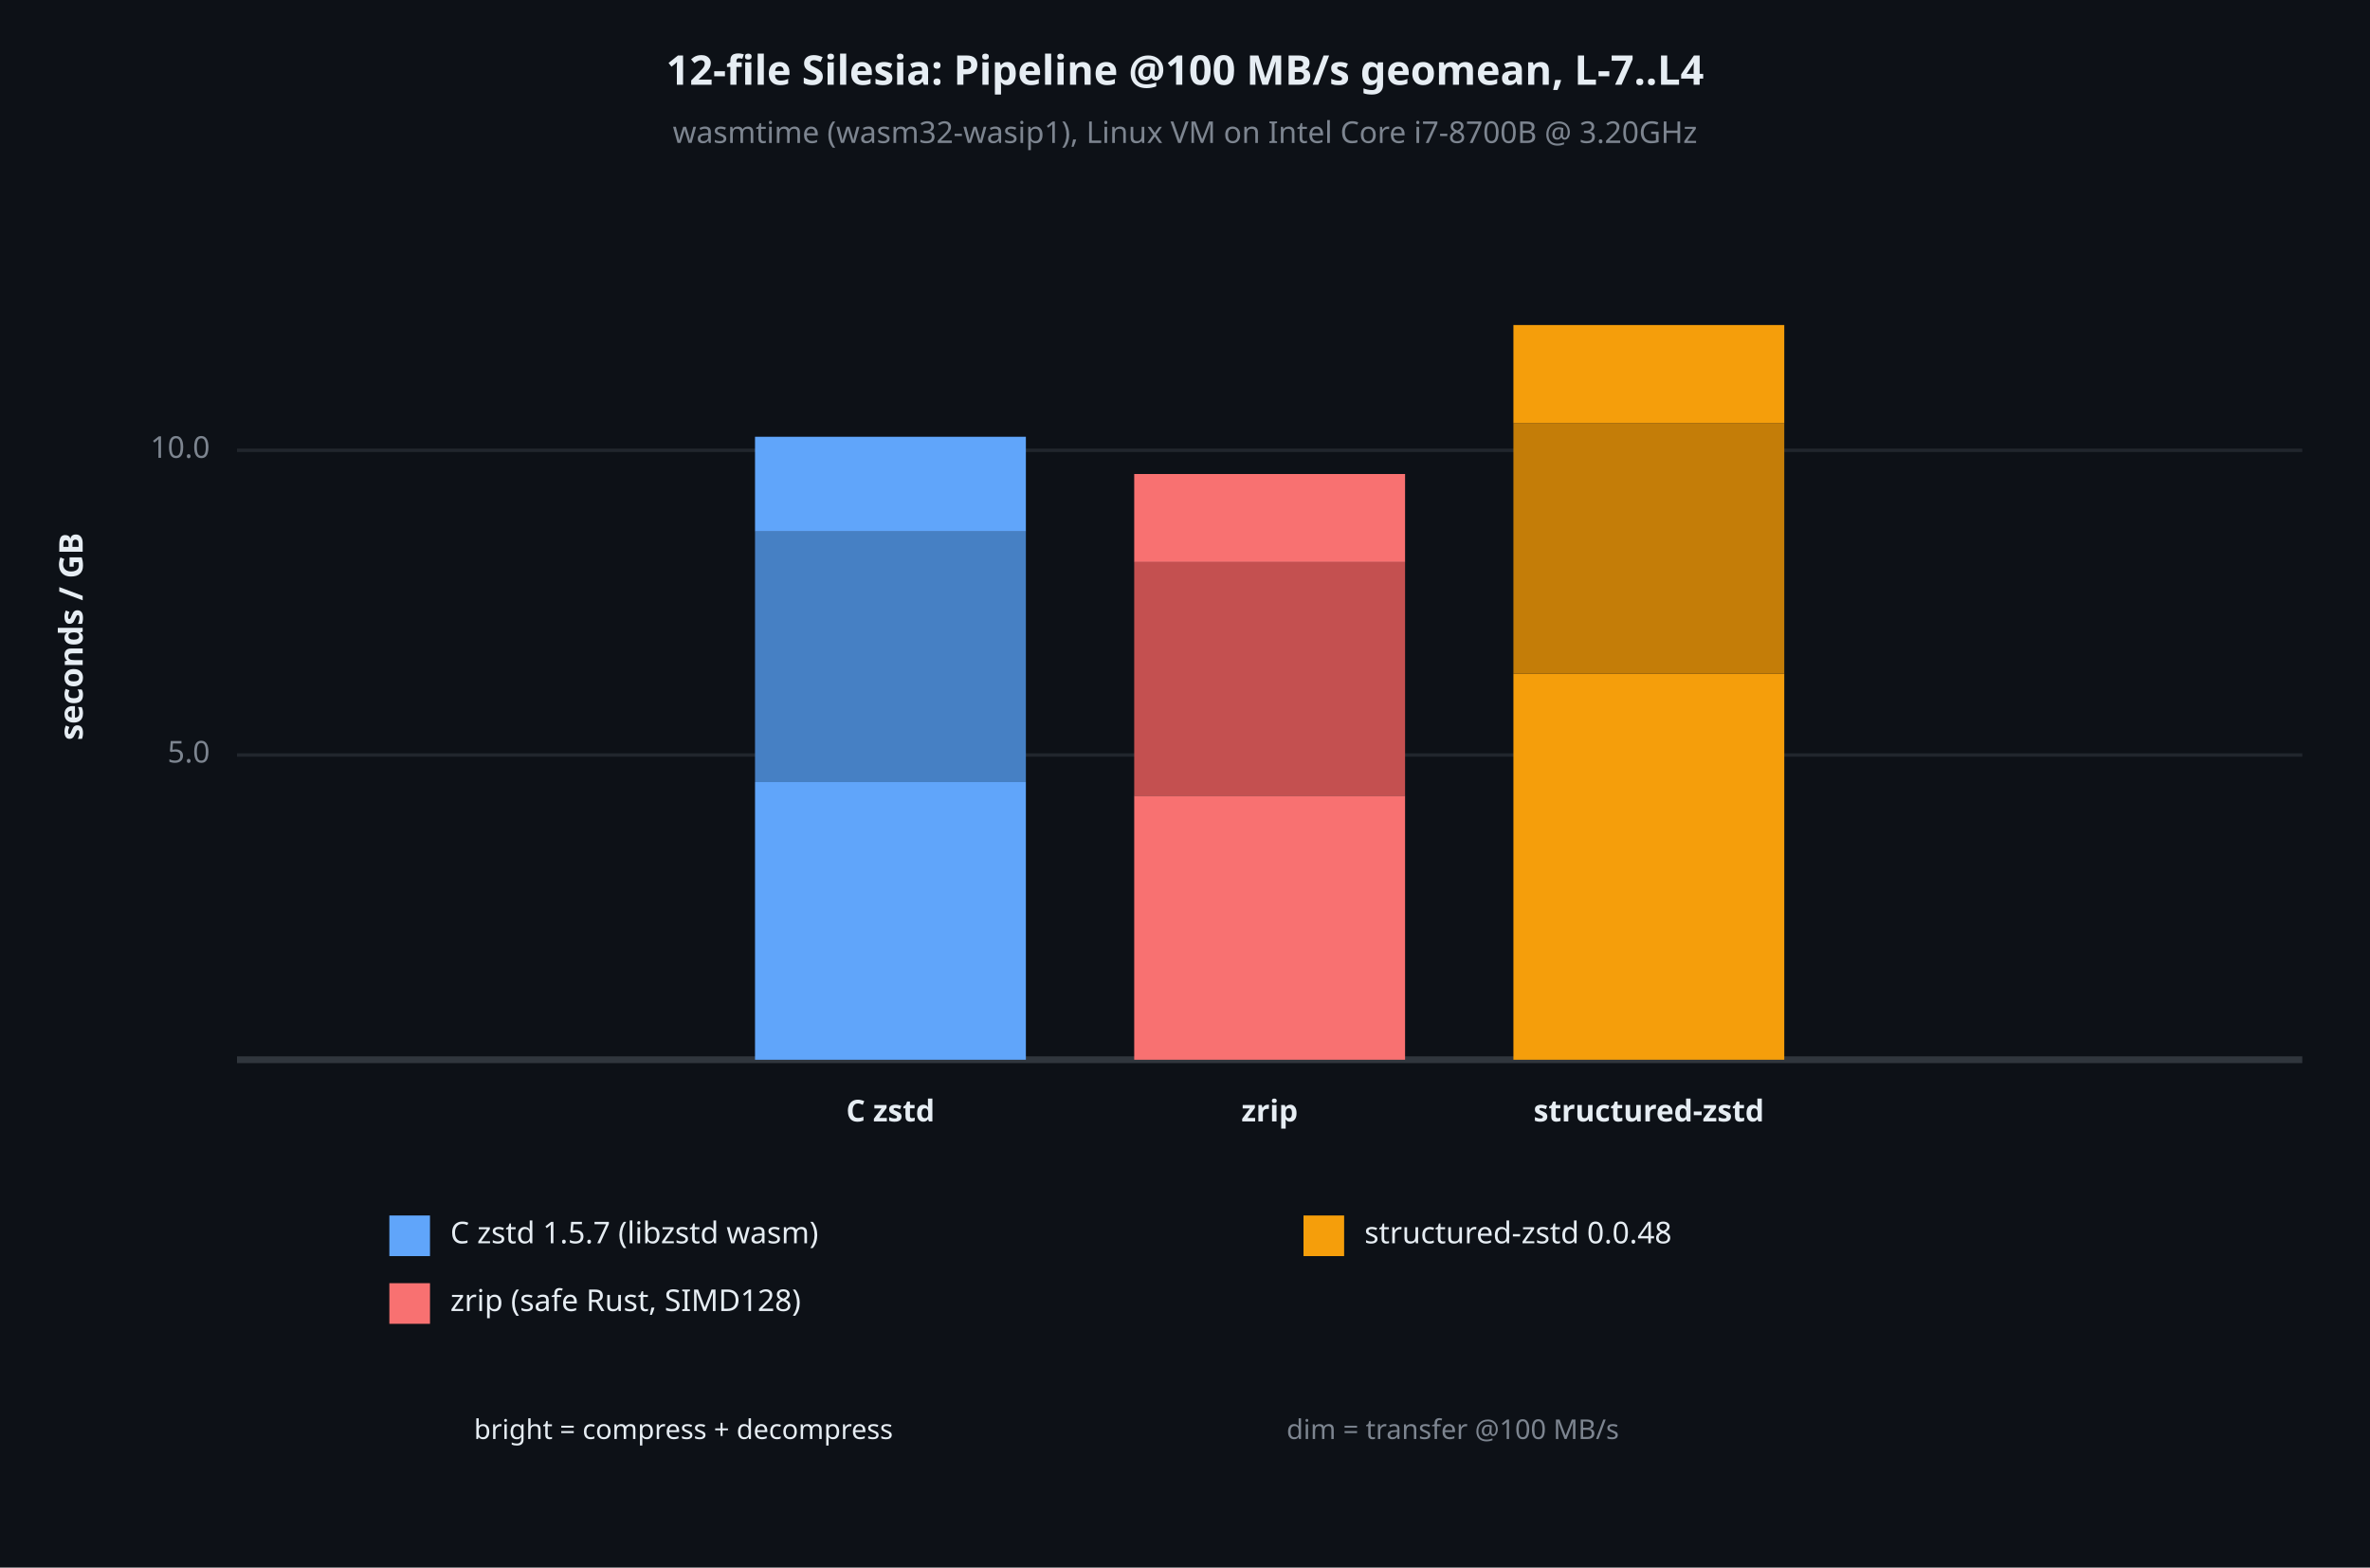
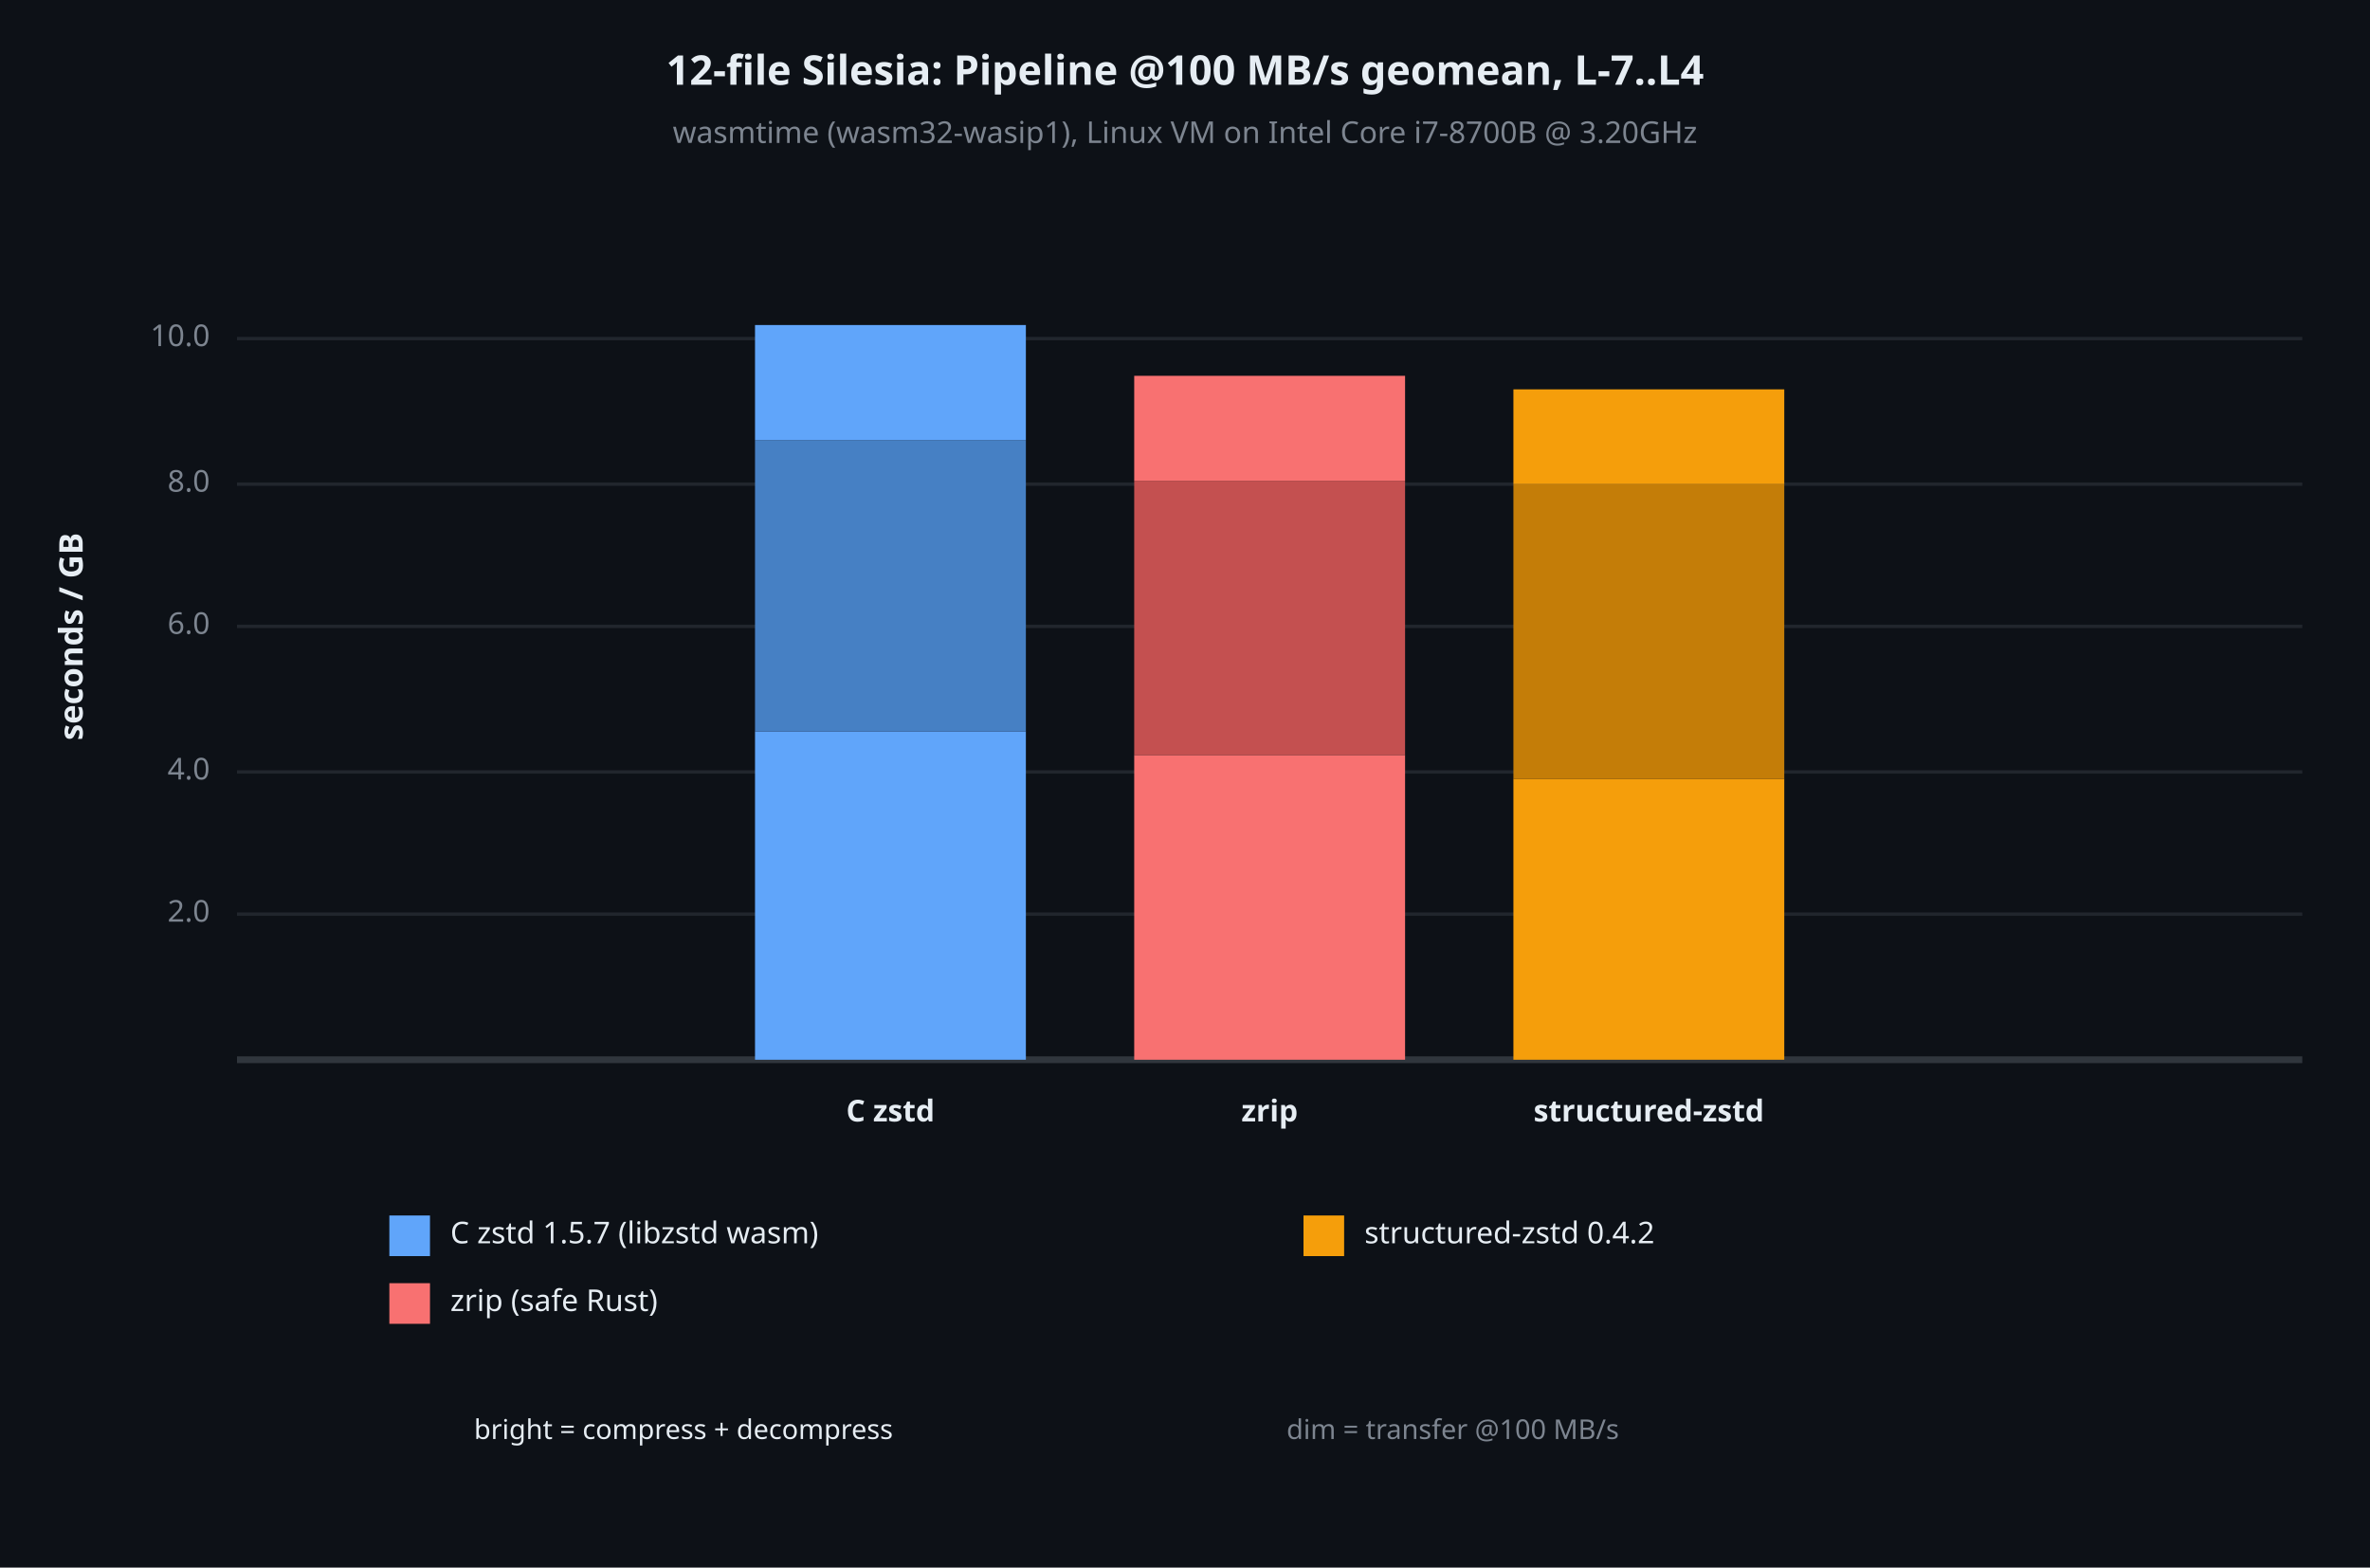
<svg xmlns="http://www.w3.org/2000/svg" viewBox="0 0 700 463" font-family="system-ui, -apple-system, sans-serif">
  <rect x="0" y="0" width="700" height="463" opacity="1" fill="#0D1117" stroke="none" />
  <text x="350" y="22" dy="0.5ex" text-anchor="middle" font-family="sans-serif" font-size="12.097" opacity="1" fill="#E6EDF3" font-weight="bold">
12-file Silesia: Pipeline @100 MB/s geomean, L-7..L4
</text>
  <text x="350" y="40" dy="0.5ex" text-anchor="middle" font-family="sans-serif" font-size="8.871" opacity="1" fill="#7D8590">
wasmtime (wasm32-wasip1), Linux VM on Intel Core i7-8700B @ 3.20GHz
</text>
  <text x="22" y="188" dy="0.5ex" text-anchor="middle" font-family="sans-serif" font-size="9.677" opacity="1" fill="#E6EDF3" font-weight="bold" transform="rotate(270, 22, 188)">
seconds / GB
</text>
-   <polyline fill="none" opacity="1" stroke="#21262D" stroke-width="1" points="70,223 680,223 " />
-   <text x="62" y="223" dy="0.5ex" text-anchor="end" font-family="sans-serif" font-size="8.871" opacity="1" fill="#7D8590">
- 5.0
+   <polyline fill="none" opacity="1" stroke="#21262D" stroke-width="1" points="70,270 680,270 " />
+   <text x="62" y="270" dy="0.5ex" text-anchor="end" font-family="sans-serif" font-size="8.871" opacity="1" fill="#7D8590">
+ 2.0
</text>
-   <polyline fill="none" opacity="1" stroke="#21262D" stroke-width="1" points="70,133 680,133 " />
-   <text x="62" y="133" dy="0.5ex" text-anchor="end" font-family="sans-serif" font-size="8.871" opacity="1" fill="#7D8590">
+   <polyline fill="none" opacity="1" stroke="#21262D" stroke-width="1" points="70,228 680,228 " />
+   <text x="62" y="228" dy="0.5ex" text-anchor="end" font-family="sans-serif" font-size="8.871" opacity="1" fill="#7D8590">
+ 4.0
+ </text>
+   <polyline fill="none" opacity="1" stroke="#21262D" stroke-width="1" points="70,185 680,185 " />
+   <text x="62" y="185" dy="0.5ex" text-anchor="end" font-family="sans-serif" font-size="8.871" opacity="1" fill="#7D8590">
+ 6.0
+ </text>
+   <polyline fill="none" opacity="1" stroke="#21262D" stroke-width="1" points="70,143 680,143 " />
+   <text x="62" y="143" dy="0.5ex" text-anchor="end" font-family="sans-serif" font-size="8.871" opacity="1" fill="#7D8590">
+ 8.0
+ </text>
+   <polyline fill="none" opacity="1" stroke="#21262D" stroke-width="1" points="70,100 680,100 " />
+   <text x="62" y="100" dy="0.5ex" text-anchor="end" font-family="sans-serif" font-size="8.871" opacity="1" fill="#7D8590">
10.0
</text>
  <polyline fill="none" opacity="1" stroke="#30363D" stroke-width="2" points="70,313 680,313 " />
-   <rect x="223" y="231" width="80" height="82" opacity="1" fill="#60A5FA" stroke="none" />
-   <rect x="223" y="157" width="80" height="74" opacity="1" fill="#4680C4" stroke="none" />
-   <rect x="223" y="129" width="80" height="28" opacity="1" fill="#60A5FA" stroke="none" />
+   <rect x="223" y="216" width="80" height="97" opacity="1" fill="#60A5FA" stroke="none" />
+   <rect x="223" y="130" width="80" height="86" opacity="1" fill="#4680C4" stroke="none" />
+   <rect x="223" y="96" width="80" height="34" opacity="1" fill="#60A5FA" stroke="none" />
  <text x="263" y="329" dy="0.5ex" text-anchor="middle" font-family="sans-serif" font-size="8.871" opacity="1" fill="#E6EDF3" font-weight="bold">
C zstd
</text>
-   <rect x="335" y="235" width="80" height="78" opacity="1" fill="#F87171" stroke="none" />
-   <rect x="335" y="166" width="80" height="69" opacity="1" fill="#C45050" stroke="none" />
-   <rect x="335" y="140" width="80" height="26" opacity="1" fill="#F87171" stroke="none" />
+   <rect x="335" y="223" width="80" height="90" opacity="1" fill="#F87171" stroke="none" />
+   <rect x="335" y="142" width="80" height="81" opacity="1" fill="#C45050" stroke="none" />
+   <rect x="335" y="111" width="80" height="31" opacity="1" fill="#F87171" stroke="none" />
  <text x="375" y="329" dy="0.5ex" text-anchor="middle" font-family="sans-serif" font-size="8.871" opacity="1" fill="#E6EDF3" font-weight="bold">
zrip
</text>
-   <rect x="447" y="199" width="80" height="114" opacity="1" fill="#F59E0B" stroke="none" />
-   <rect x="447" y="125" width="80" height="74" opacity="1" fill="#C47D08" stroke="none" />
-   <rect x="447" y="96" width="80" height="29" opacity="1" fill="#F59E0B" stroke="none" />
+   <rect x="447" y="230" width="80" height="83" opacity="1" fill="#F59E0B" stroke="none" />
+   <rect x="447" y="143" width="80" height="87" opacity="1" fill="#C47D08" stroke="none" />
+   <rect x="447" y="115" width="80" height="28" opacity="1" fill="#F59E0B" stroke="none" />
  <text x="487" y="329" dy="0.5ex" text-anchor="middle" font-family="sans-serif" font-size="8.871" opacity="1" fill="#E6EDF3" font-weight="bold">
structured-zstd
</text>
  <rect x="115" y="359" width="12" height="12" opacity="1" fill="#60A5FA" stroke="none" />
  <text x="133" y="365" dy="0.5ex" text-anchor="start" font-family="sans-serif" font-size="8.871" opacity="1" fill="#E6EDF3">
C zstd 1.5.7 (libzstd wasm)
</text>
  <rect x="115" y="379" width="12" height="12" opacity="1" fill="#F87171" stroke="none" />
  <text x="133" y="385" dy="0.5ex" text-anchor="start" font-family="sans-serif" font-size="8.871" opacity="1" fill="#E6EDF3">
- zrip (safe Rust, SIMD128)
+ zrip (safe Rust)
</text>
  <rect x="385" y="359" width="12" height="12" opacity="1" fill="#F59E0B" stroke="none" />
  <text x="403" y="365" dy="0.5ex" text-anchor="start" font-family="sans-serif" font-size="8.871" opacity="1" fill="#E6EDF3">
- structured-zstd 0.0.48
+ structured-zstd 0.4.2
</text>
  <text x="140" y="423" dy="0.5ex" text-anchor="start" font-family="sans-serif" font-size="8.065" opacity="1" fill="#E6EDF3">
bright = compress + decompress
</text>
  <text x="380" y="423" dy="0.5ex" text-anchor="start" font-family="sans-serif" font-size="8.065" opacity="1" fill="#7D8590">
dim = transfer @100 MB/s
</text>
</svg>
